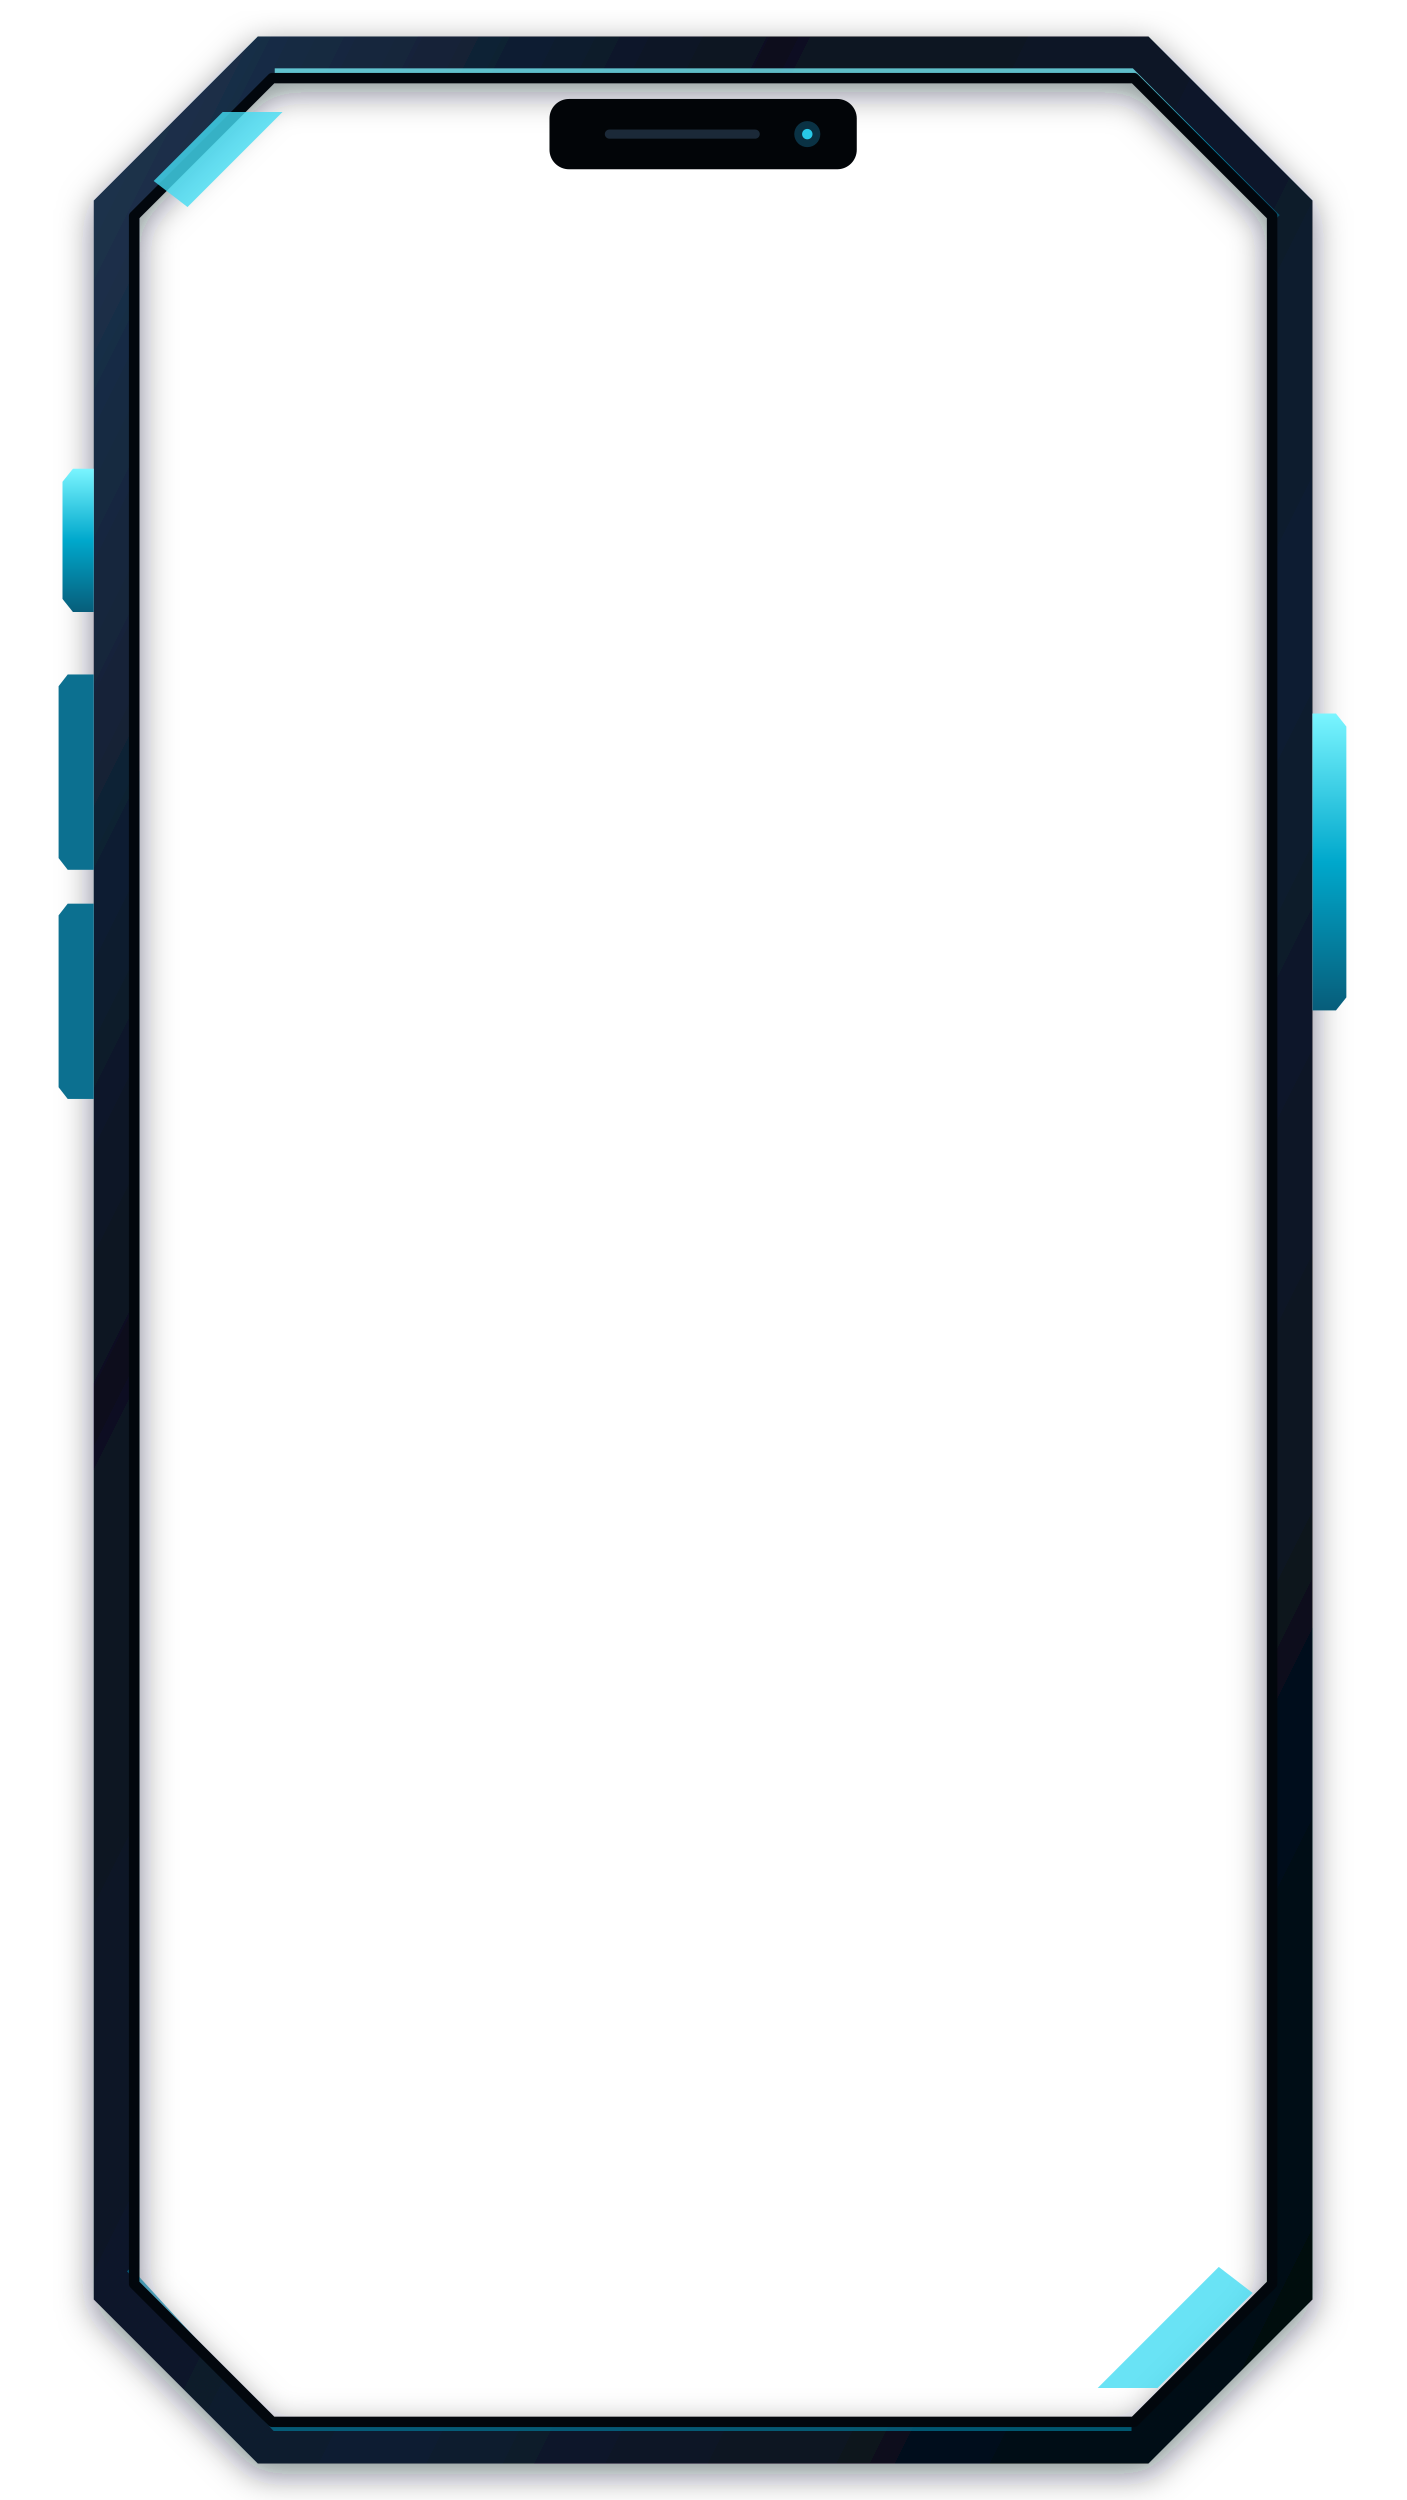
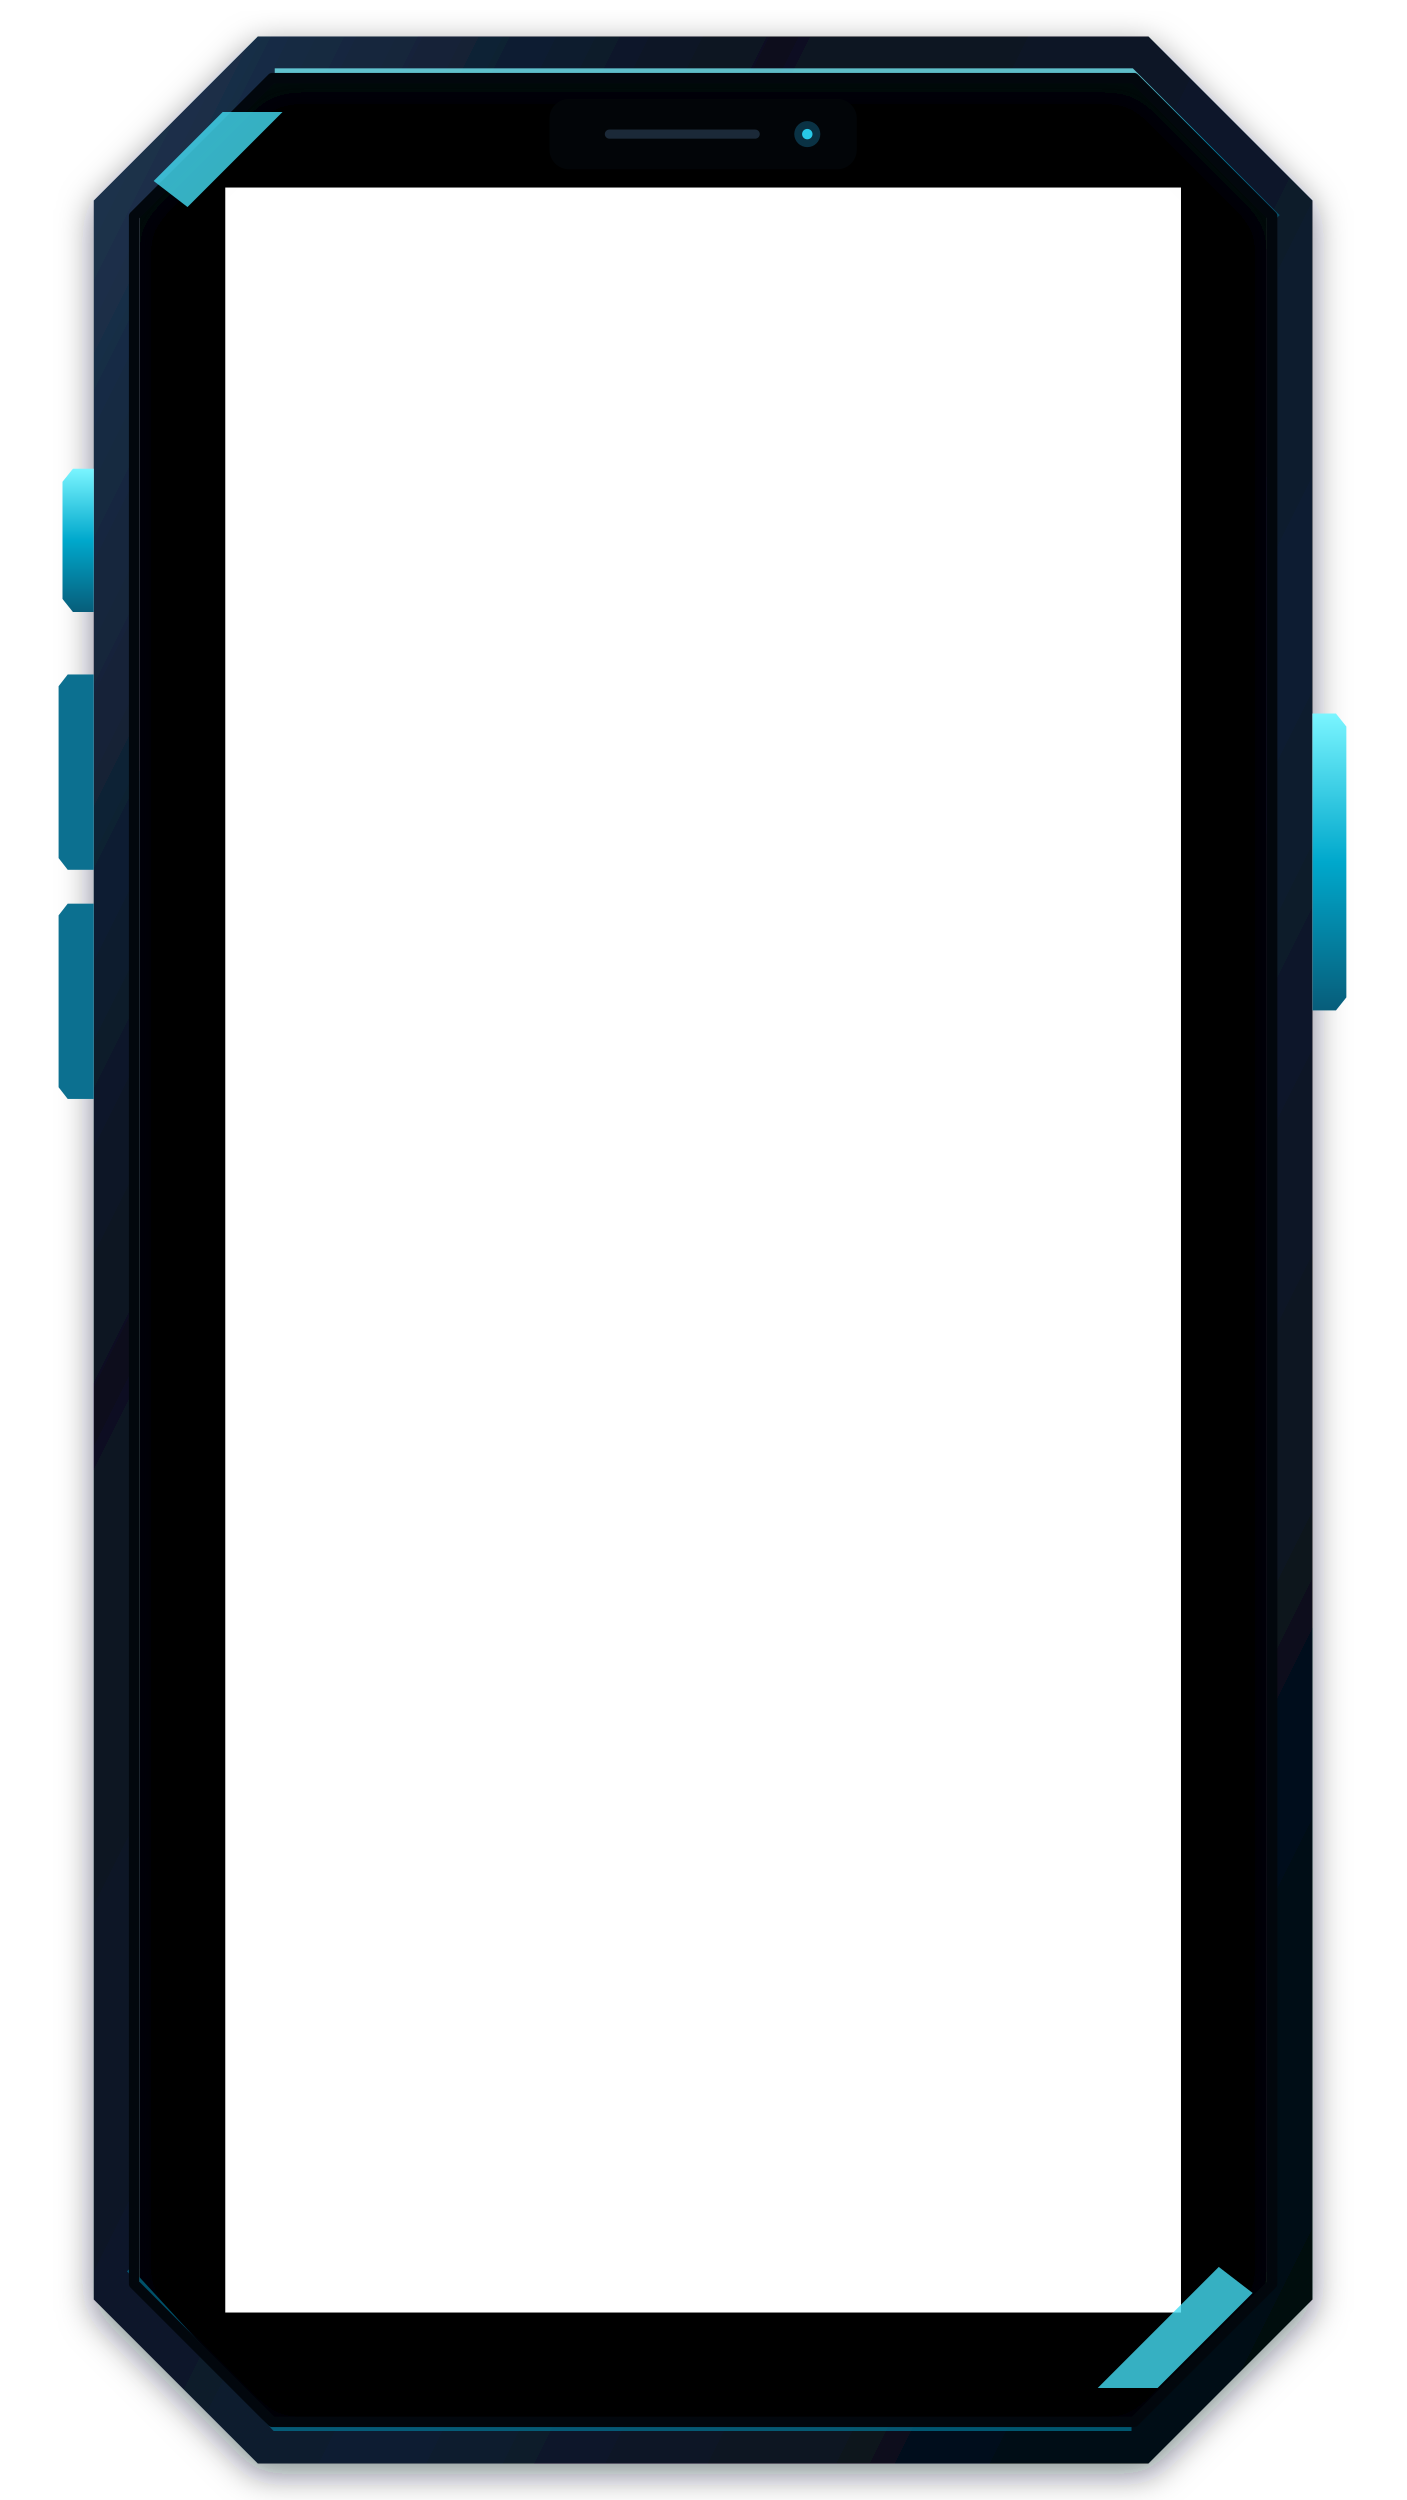
<svg xmlns="http://www.w3.org/2000/svg" width="1080" height="1920" viewBox="0 0 1080 1920">
  <defs>
    <linearGradient id="navy" x1="0" y1="0" x2="1" y2="1">
      <stop stop-color="#1f3652" />
      <stop offset=".28" stop-color="#07111f" />
      <stop offset=".62" stop-color="#0c1d31" />
      <stop offset="1" stop-color="#02070d" />
    </linearGradient>
    <linearGradient id="cyan" x1="0" y1="0" x2="0" y2="1">
      <stop stop-color="#7af5ff" />
      <stop offset=".5" stop-color="#00a8cc" />
      <stop offset="1" stop-color="#075d7a" />
    </linearGradient>
    <filter id="glow" x="-30%" y="-20%" width="160%" height="150%">
      <feDropShadow dx="0" dy="8" stdDeviation="13" flood-color="#00131c" flood-opacity=".5" />
    </filter>
  </defs>
+   <path d="M209 63H871L973 165V1755L871 1857H209L107 1755V165ZM173 144V1776H907V144Z" fill="#000" fill-rule="evenodd" />
  <path d="M198 28H882L1008 154V1766L882 1892H198L72 1766V154ZM209 63L107 165V1755L209 1857H871L973 1755V165L871 63Z" fill="url(#navy)" fill-rule="evenodd" filter="url(#glow)" />
  <path d="M211 55H869L981 167" fill="none" stroke="url(#cyan)" stroke-width="5" opacity=".75" />
  <path d="M99 1743L211 1865H869" fill="none" stroke="#007c9e" stroke-width="4" opacity=".65" />
  <path d="M103 166L103 1754L209 1860H871L977 1754V166L871 60H209Z" fill="none" stroke="#02070d" stroke-width="8" stroke-linejoin="round" />
  <rect x="422" y="76" width="236" height="54" rx="15" fill="#020508" />
  <path d="M468 103h112" stroke="#1b2938" stroke-width="7" stroke-linecap="round" />
  <circle cx="620" cy="103" r="10" fill="#0a3244" />
  <circle cx="620" cy="103" r="4" fill="#28c9e8" />
  <path d="M56 360h16v110H56l-8-10v-90Z" fill="url(#cyan)" />
  <path d="M52 518h20v150H52l-7-9V527Z" fill="#0c7090" />
  <path d="M52 694h20v150H52l-7-9V703Z" fill="#0c7090" />
  <path d="M1008 548h18l8 10v208l-8 10h-18Z" fill="url(#cyan)" />
  <g fill="#43dcf3" opacity=".8">
    <path d="M118 139l53-53h46l-73 73Z" />
    <path d="M962 1761l-73 73h-46l93-93Z" />
  </g>
</svg>
